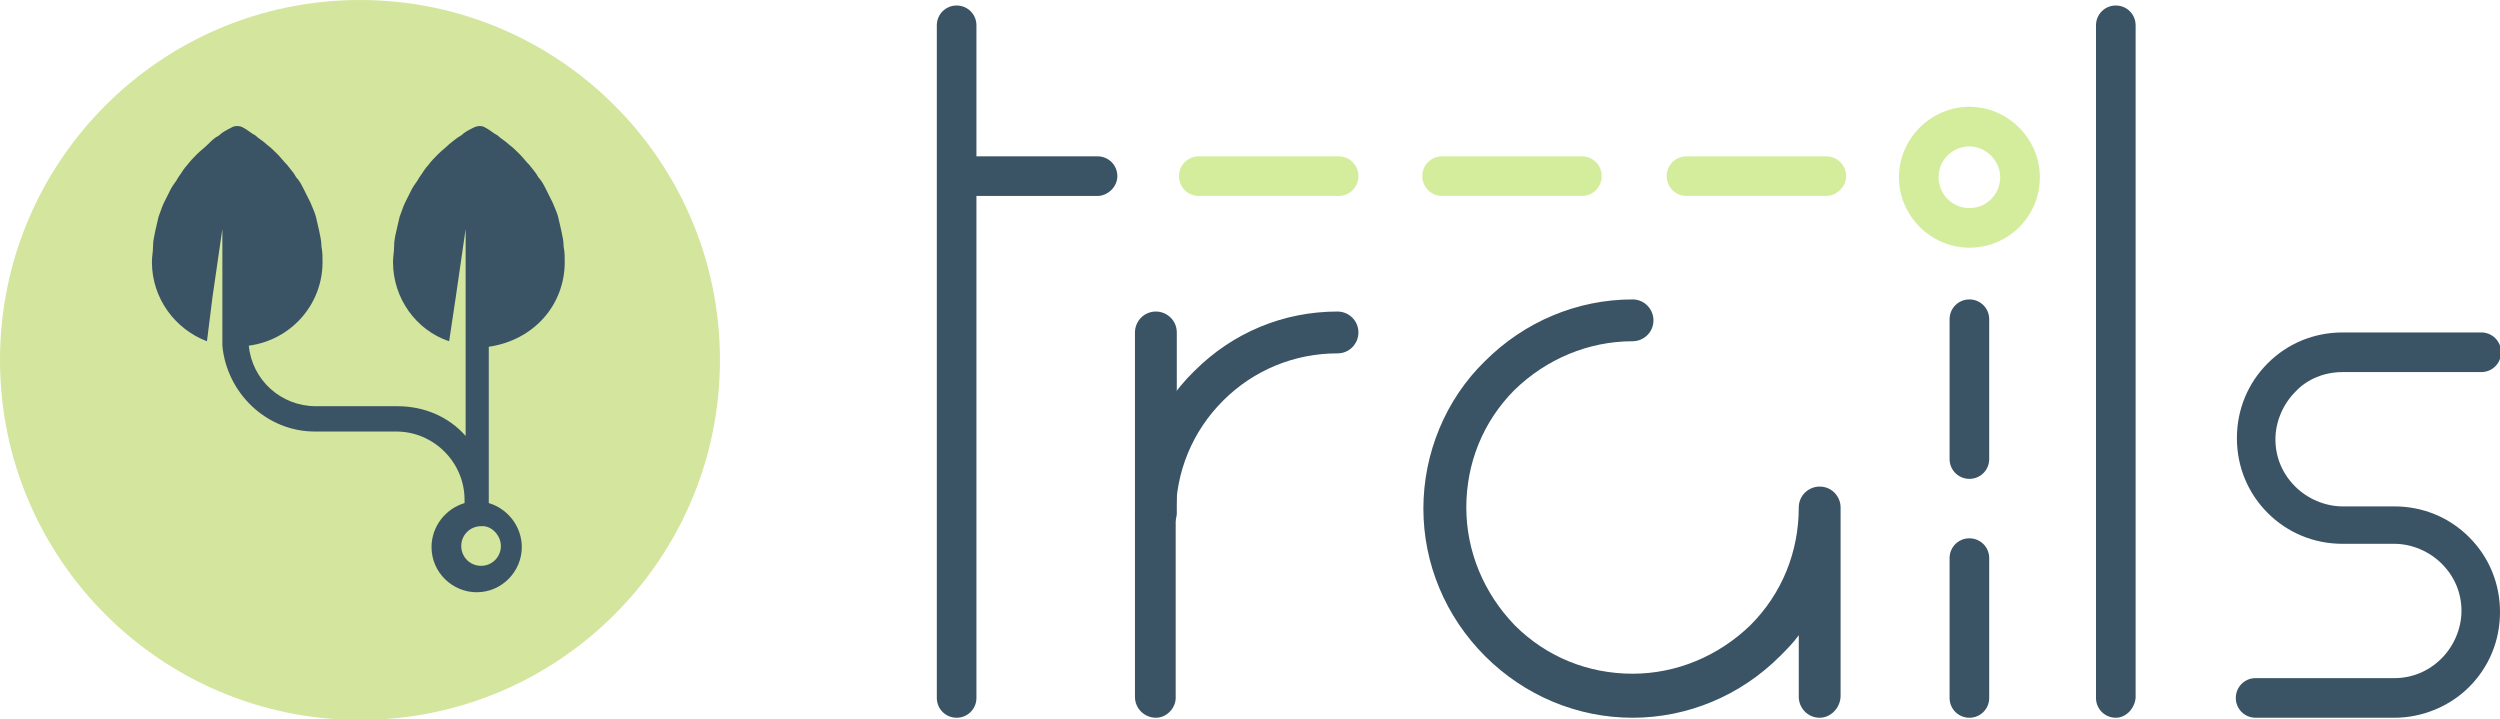
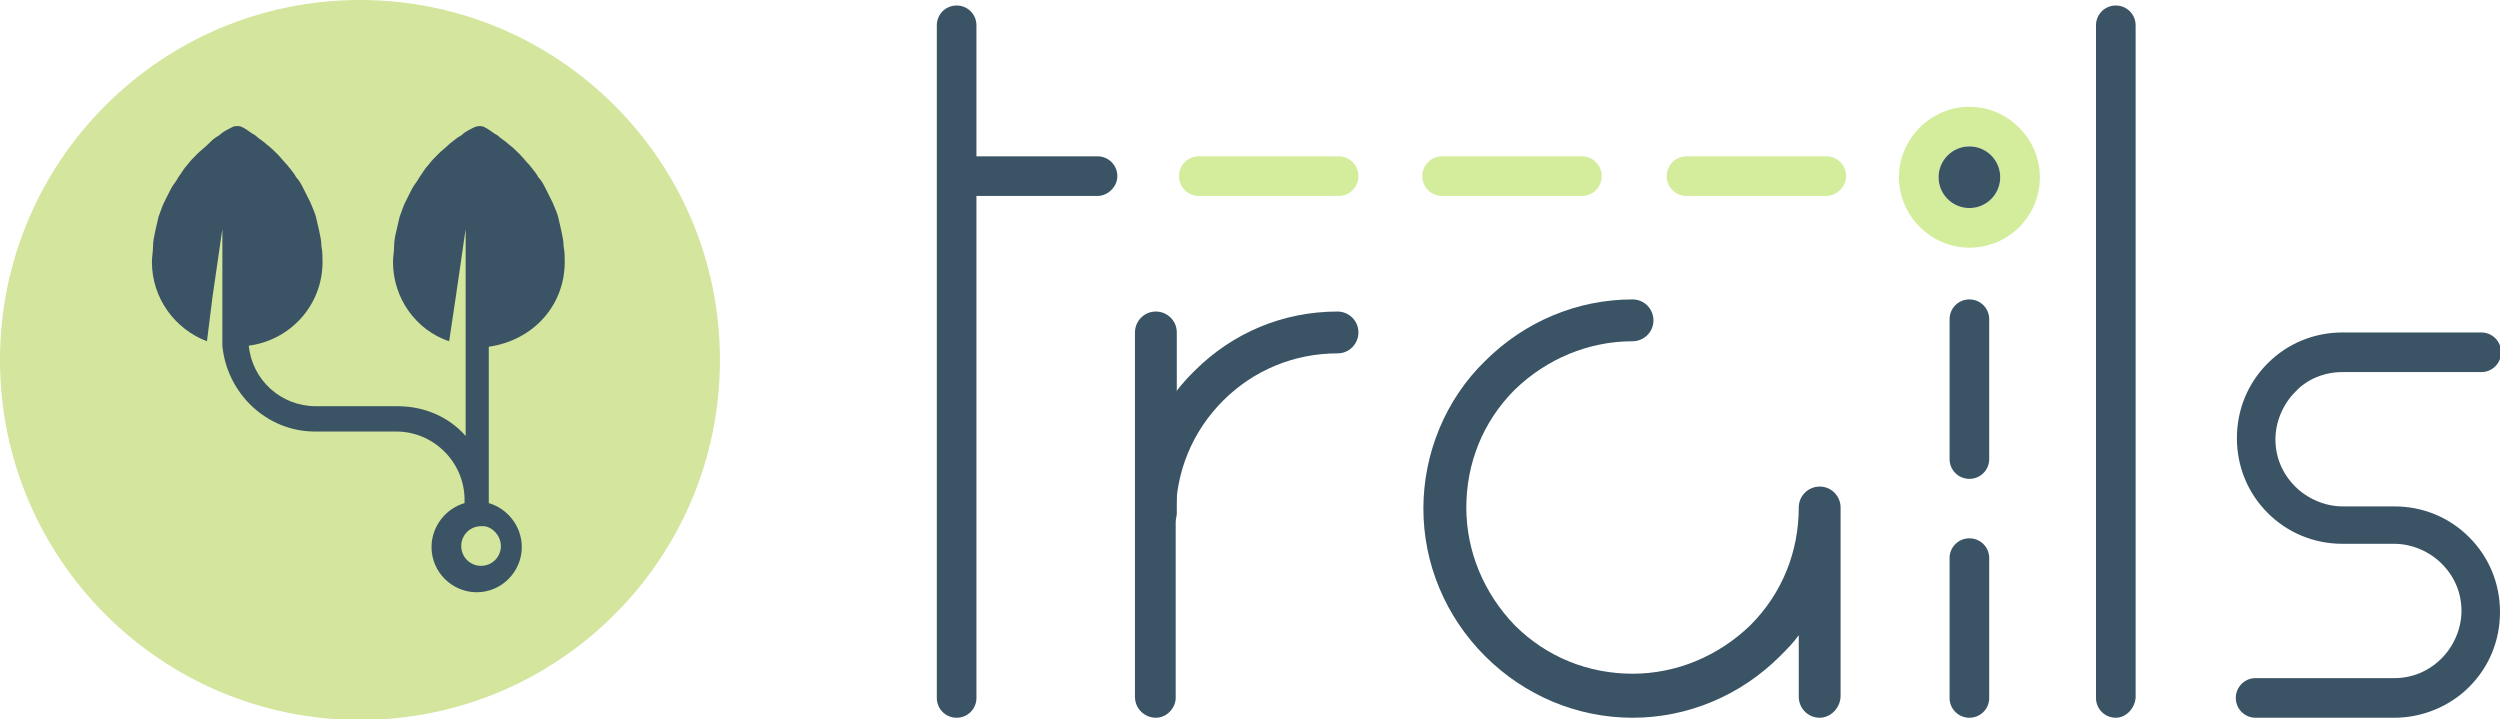
<svg xmlns="http://www.w3.org/2000/svg" version="1.1" id="Layer_1" x="0px" y="0px" viewBox="361.4 363.8 227.1 65.3" style="enable-background:new 361.4 363.8 227.1 65.3;" xml:space="preserve">
  <style type="text/css">
	.st0{fill:#D4ED9D;}
	.st1{fill:#3A5465;}
	.st2{fill:#D4E59D;}
</style>
  <g id="Layer_1_1_">
    <path class="st0" d="M540.3,373.5c-3.5,0-6.4,2.9-6.4,6.4c0,3.5,2.9,6.4,6.4,6.4c3.5,0,6.4-2.8,6.4-6.4   C546.7,376.4,543.8,373.5,540.3,373.5z M540.3,382.7c-1.6,0-2.8-1.3-2.8-2.8c0-1.6,1.3-2.8,2.8-2.8c1.5,0,2.8,1.3,2.8,2.8   C543.1,381.4,541.9,382.7,540.3,382.7z" />
    <path class="st1" d="M526.7,429c-1.1,0-1.9-0.9-1.9-1.9v-5.6c-0.5,0.7-1.1,1.3-1.7,1.9c-3.6,3.6-8.4,5.6-13.4,5.6s-9.8-2-13.4-5.6   c-3.6-3.6-5.6-8.4-5.6-13.4s2-9.9,5.6-13.4c3.6-3.6,8.4-5.6,13.4-5.6c1.1,0,1.9,0.9,1.9,1.9c0,1.1-0.9,1.9-1.9,1.9   c-4,0-7.8,1.6-10.7,4.4c-2.9,2.9-4.4,6.7-4.4,10.7c0,4,1.6,7.8,4.4,10.7c2.9,2.9,6.7,4.4,10.7,4.4c4,0,7.8-1.6,10.7-4.4   c2.9-2.9,4.4-6.7,4.4-10.7c0-1.1,0.9-1.9,1.9-1.9c1.1,0,1.9,0.9,1.9,1.9V427C528.6,428.1,527.7,429,526.7,429z" />
    <path class="st1" d="M466.4,429c-1,0-1.9-0.8-1.9-1.9v-16.6c0-4.9,1.9-9.6,5.4-13c3.5-3.5,8.1-5.4,13-5.4c1,0,1.9,0.8,1.9,1.9   c0,1-0.8,1.9-1.9,1.9c-3.9,0-7.6,1.5-10.4,4.3c-2.8,2.8-4.3,6.5-4.3,10.4v16.6C468.2,428.1,467.4,429,466.4,429z" />
    <path class="st1" d="M448.3,429c-1,0-1.8-0.8-1.8-1.8v-61.1c0-1,0.8-1.8,1.8-1.8c1,0,1.8,0.8,1.8,1.8v61.1   C450.1,428.2,449.3,429,448.3,429z" />
    <path class="st1" d="M553.6,429c-1,0-1.8-0.8-1.8-1.8v-61.1c0-1,0.8-1.8,1.8-1.8c1,0,1.8,0.8,1.8,1.8v61.1   C555.3,428.2,554.5,429,553.6,429z" />
    <path class="st1" d="M578.9,429l-12.6,0c-1,0-1.8-0.8-1.8-1.8c0-1,0.8-1.8,1.8-1.8c0,0,0,0,0,0l12.6,0c1.6,0,3.1-0.6,4.3-1.8   c1.1-1.1,1.8-2.7,1.8-4.3c0-1.6-0.6-3.1-1.8-4.3c-1.1-1.1-2.7-1.8-4.3-1.8l-4.7,0c-2.6,0-5-1-6.8-2.8s-2.8-4.2-2.8-6.8   c0-2.6,1-5,2.8-6.8c1.8-1.8,4.2-2.8,6.8-2.8l12.6,0c0,0,0,0,0,0c1,0,1.8,0.8,1.8,1.8s-0.8,1.8-1.8,1.8l-12.6,0   c-1.6,0-3.2,0.6-4.3,1.8c-1.1,1.1-1.8,2.7-1.8,4.3c0,1.6,0.6,3.1,1.8,4.3c1.1,1.1,2.7,1.8,4.3,1.8l4.7,0c2.6,0,5,1,6.8,2.8   c1.8,1.8,2.8,4.2,2.8,6.8s-1,5-2.8,6.8C583.9,428,581.4,429,578.9,429z" />
    <path class="st1" d="M461.1,381.6h-12.7c-1,0-1.8-0.8-1.8-1.8s0.8-1.8,1.8-1.8h12.7c1,0,1.8,0.8,1.8,1.8S462,381.6,461.1,381.6z" />
    <path class="st1" d="M466.4,412.4c-1,0-1.9-0.8-1.9-1.9V394c0-1,0.8-1.9,1.9-1.9c1,0,1.9,0.8,1.9,1.9v16.5   C468.2,411.6,467.4,412.4,466.4,412.4z" />
    <path class="st0" d="M483,381.6h-12.7c-1,0-1.8-0.8-1.8-1.8s0.8-1.8,1.8-1.8H483c1,0,1.8,0.8,1.8,1.8S484,381.6,483,381.6z" />
    <path class="st0" d="M505.1,381.6h-12.7c-1,0-1.8-0.8-1.8-1.8s0.8-1.8,1.8-1.8h12.7c1,0,1.8,0.8,1.8,1.8S506.1,381.6,505.1,381.6z" />
    <path class="st0" d="M527.3,381.6h-12.7c-1,0-1.8-0.8-1.8-1.8s0.8-1.8,1.8-1.8h12.7c1,0,1.8,0.8,1.8,1.8S528.2,381.6,527.3,381.6z" />
    <path class="st1" d="M540.3,407.3c-1,0-1.8-0.8-1.8-1.8v-12.7c0-1,0.8-1.8,1.8-1.8c1,0,1.8,0.8,1.8,1.8v12.7   C542.1,406.5,541.3,407.3,540.3,407.3z" />
    <path class="st1" d="M540.3,429c-1,0-1.8-0.8-1.8-1.8v-12.7c0-1,0.8-1.8,1.8-1.8c1,0,1.8,0.8,1.8,1.8v12.7   C542.1,428.2,541.3,429,540.3,429z" />
+     <circle class="st1" cx="540.3" cy="379.9" r="2.8" />
  </g>
  <g id="Layer_5">
    <g>
      <circle class="st2" cx="394.1" cy="396.5" r="32.7" />
    </g>
  </g>
  <g id="Layer_14">
    <path class="st1" d="M412.7,387.6c0-0.5,0-0.9-0.1-1.4c0-0.5-0.1-0.9-0.2-1.4c-0.1-0.4-0.2-0.9-0.3-1.3c-0.1-0.4-0.3-0.8-0.5-1.3   c-0.2-0.4-0.4-0.8-0.6-1.2c-0.2-0.4-0.4-0.8-0.7-1.1c-0.2-0.4-0.5-0.7-0.8-1.1c-0.3-0.3-0.6-0.7-0.9-1c-0.3-0.3-0.6-0.6-1-0.9   c-0.3-0.3-0.7-0.5-1-0.8c-0.4-0.2-0.7-0.5-1.1-0.7c-0.3-0.2-0.7-0.2-1.1,0c-0.4,0.2-0.8,0.4-1.1,0.7c-0.4,0.2-0.7,0.5-1.1,0.8   c-0.3,0.3-0.7,0.6-1,0.9c-0.3,0.3-0.6,0.6-0.9,1c-0.3,0.3-0.5,0.7-0.8,1.1c-0.2,0.4-0.5,0.7-0.7,1.1c-0.2,0.4-0.4,0.8-0.6,1.2   c-0.2,0.4-0.3,0.8-0.5,1.3c-0.1,0.4-0.2,0.9-0.3,1.3c-0.1,0.4-0.2,0.9-0.2,1.4c0,0.5-0.1,0.9-0.1,1.4c0,3.3,2.1,6.2,5.1,7.2l0.6-4   l0.9-6.2v10.6c0,0,0,0,0,0l0,8.2c-1.5-1.7-3.7-2.7-6.2-2.7h-7.4c-3.2,0-5.8-2.4-6.1-5.5c3.8-0.5,6.7-3.7,6.7-7.6   c0-0.5,0-0.9-0.1-1.4c0-0.5-0.1-0.9-0.2-1.4c-0.1-0.4-0.2-0.9-0.3-1.3c-0.1-0.4-0.3-0.8-0.5-1.3c-0.2-0.4-0.4-0.8-0.6-1.2   c-0.2-0.4-0.4-0.8-0.7-1.1c-0.2-0.4-0.5-0.7-0.8-1.1c-0.3-0.3-0.6-0.7-0.9-1c-0.3-0.3-0.6-0.6-1-0.9c-0.3-0.3-0.7-0.5-1-0.8   c-0.4-0.2-0.7-0.5-1.1-0.7c-0.3-0.2-0.8-0.2-1.1,0c-0.4,0.2-0.8,0.4-1.1,0.7c-0.4,0.2-0.7,0.5-1,0.8c-0.3,0.3-0.7,0.6-1,0.9   c-0.3,0.3-0.6,0.6-0.9,1c-0.3,0.3-0.5,0.7-0.8,1.1c-0.2,0.4-0.5,0.7-0.7,1.1c-0.2,0.4-0.4,0.8-0.6,1.2c-0.2,0.4-0.3,0.8-0.5,1.3   c-0.1,0.4-0.2,0.9-0.3,1.3c-0.1,0.5-0.2,0.9-0.2,1.4c0,0.5-0.1,0.9-0.1,1.4c0,3.3,2.1,6.1,5,7.2l0.5-4l0.9-6.2v9.6   c0,0.1,0,0.2,0,0.3c0,0.2,0,0.4,0,0.6v0.1c0,0,0,0,0,0c0.4,4.3,4,7.8,8.4,7.8h7.4c3.4,0,6.2,2.8,6.2,6.2c0,0,0,0.1,0,0.1v0.2   c-1.7,0.5-3,2.1-3,4c0,2.3,1.9,4.1,4.1,4.1c2.3,0,4.1-1.9,4.1-4.1c0-1.9-1.3-3.5-3-4l0-14.2C409.9,394.7,412.7,391.5,412.7,387.6z    M406.9,413.4c0,1-0.8,1.8-1.8,1.8c-1,0-1.8-0.8-1.8-1.8c0-1,0.8-1.8,1.8-1.8C406,411.5,406.9,412.4,406.9,413.4z" />
  </g>
  <g id="Layer_13">
</g>
</svg>
